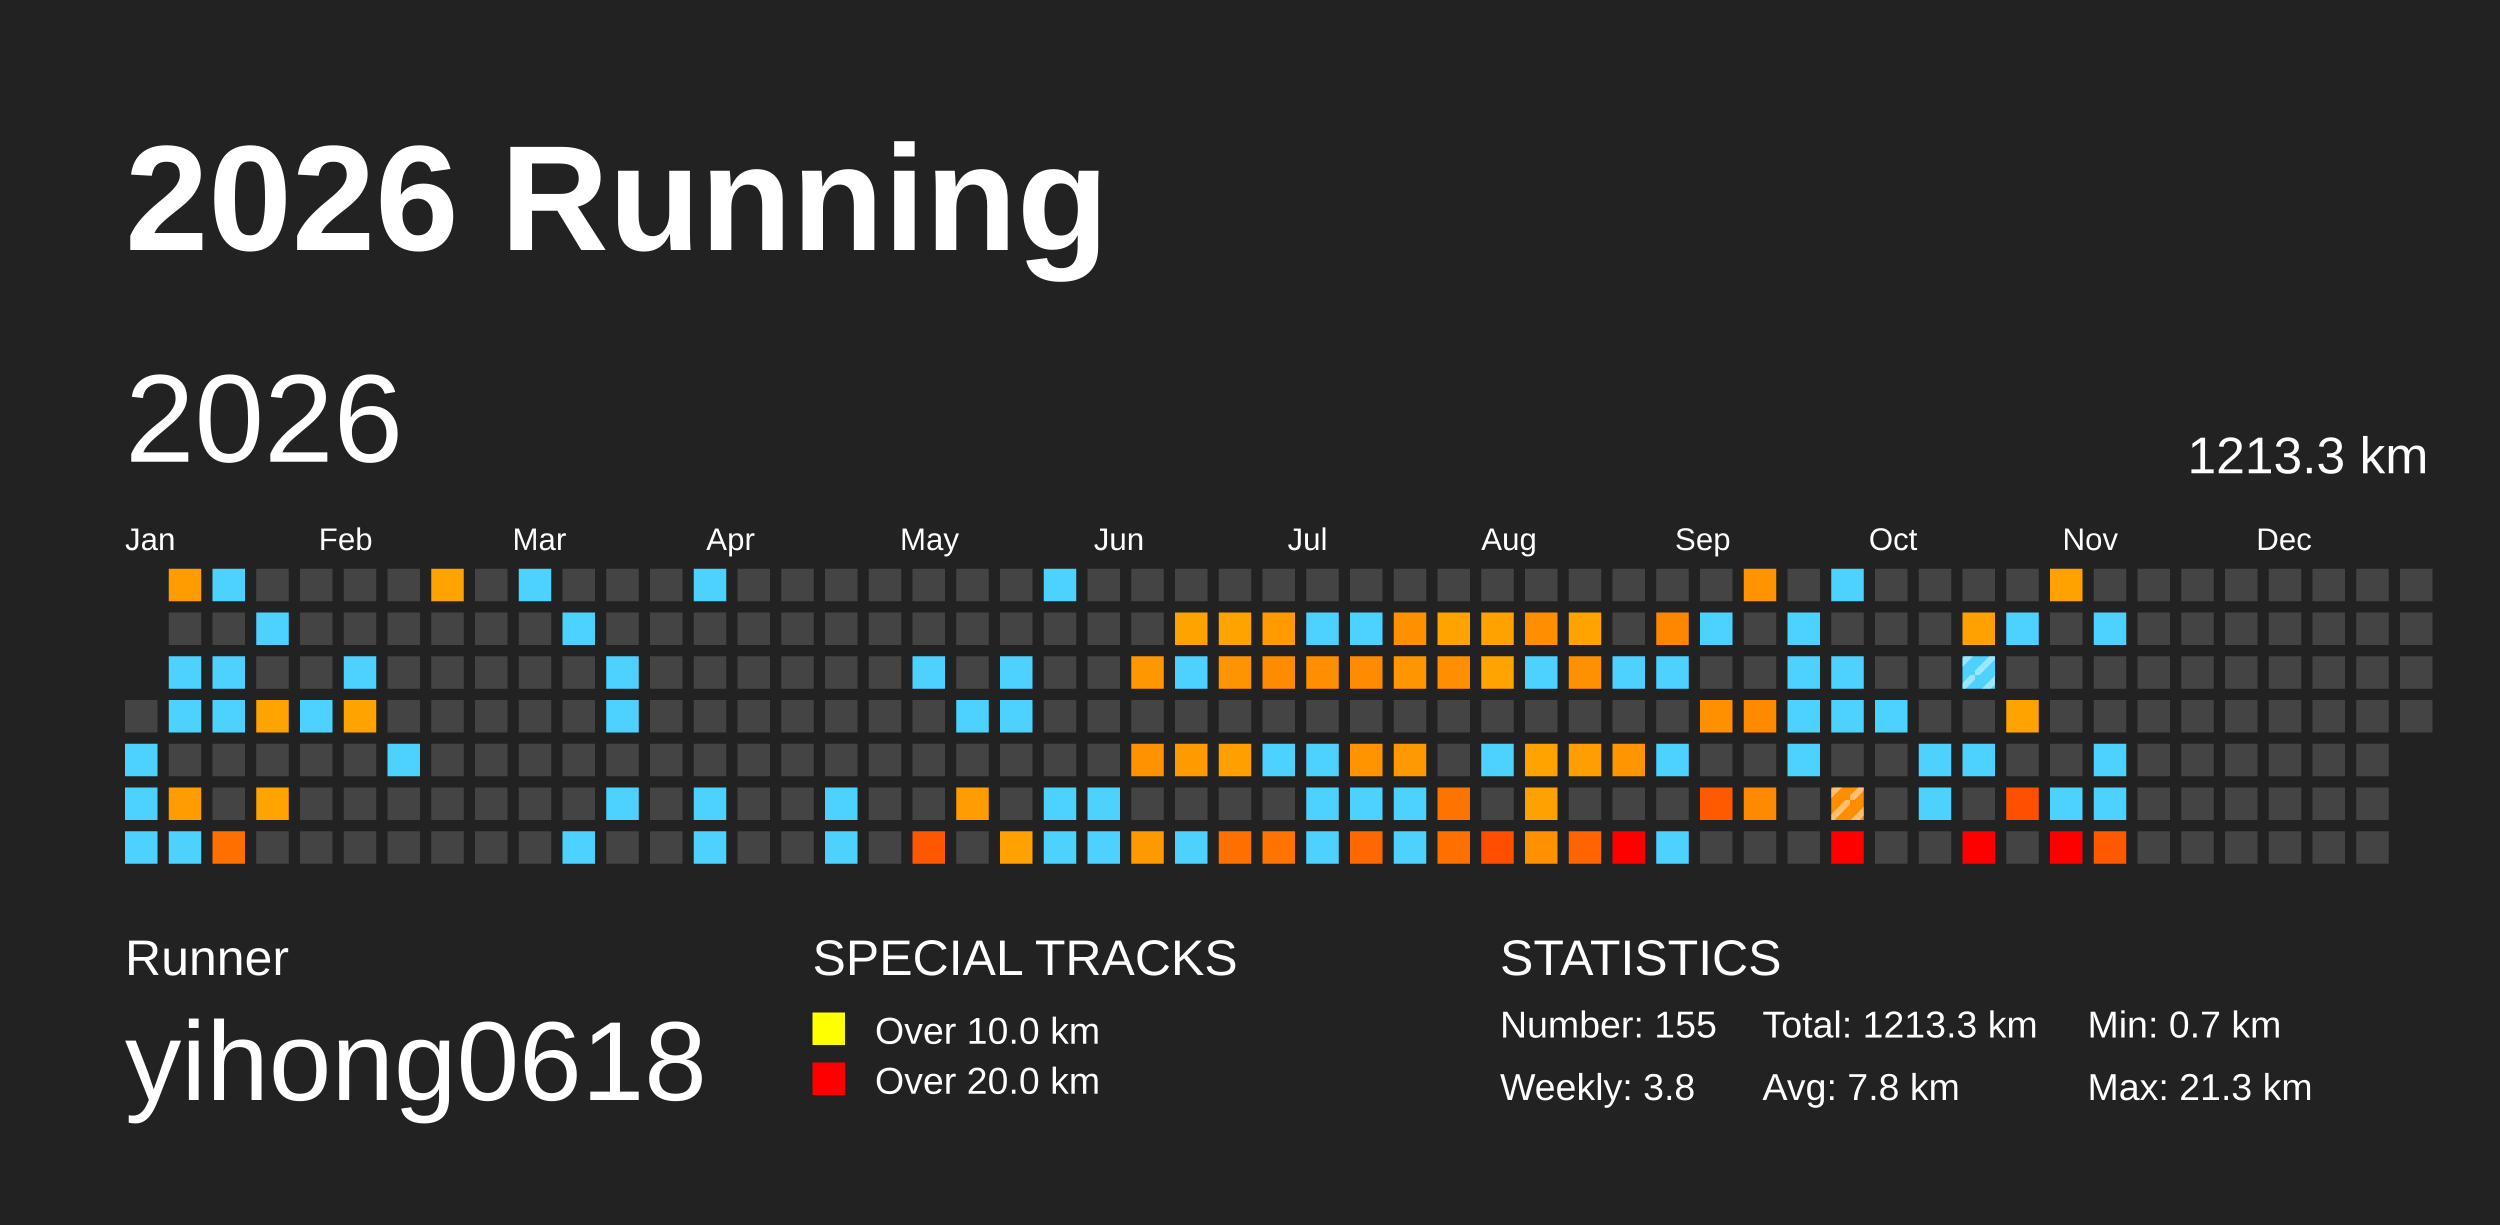
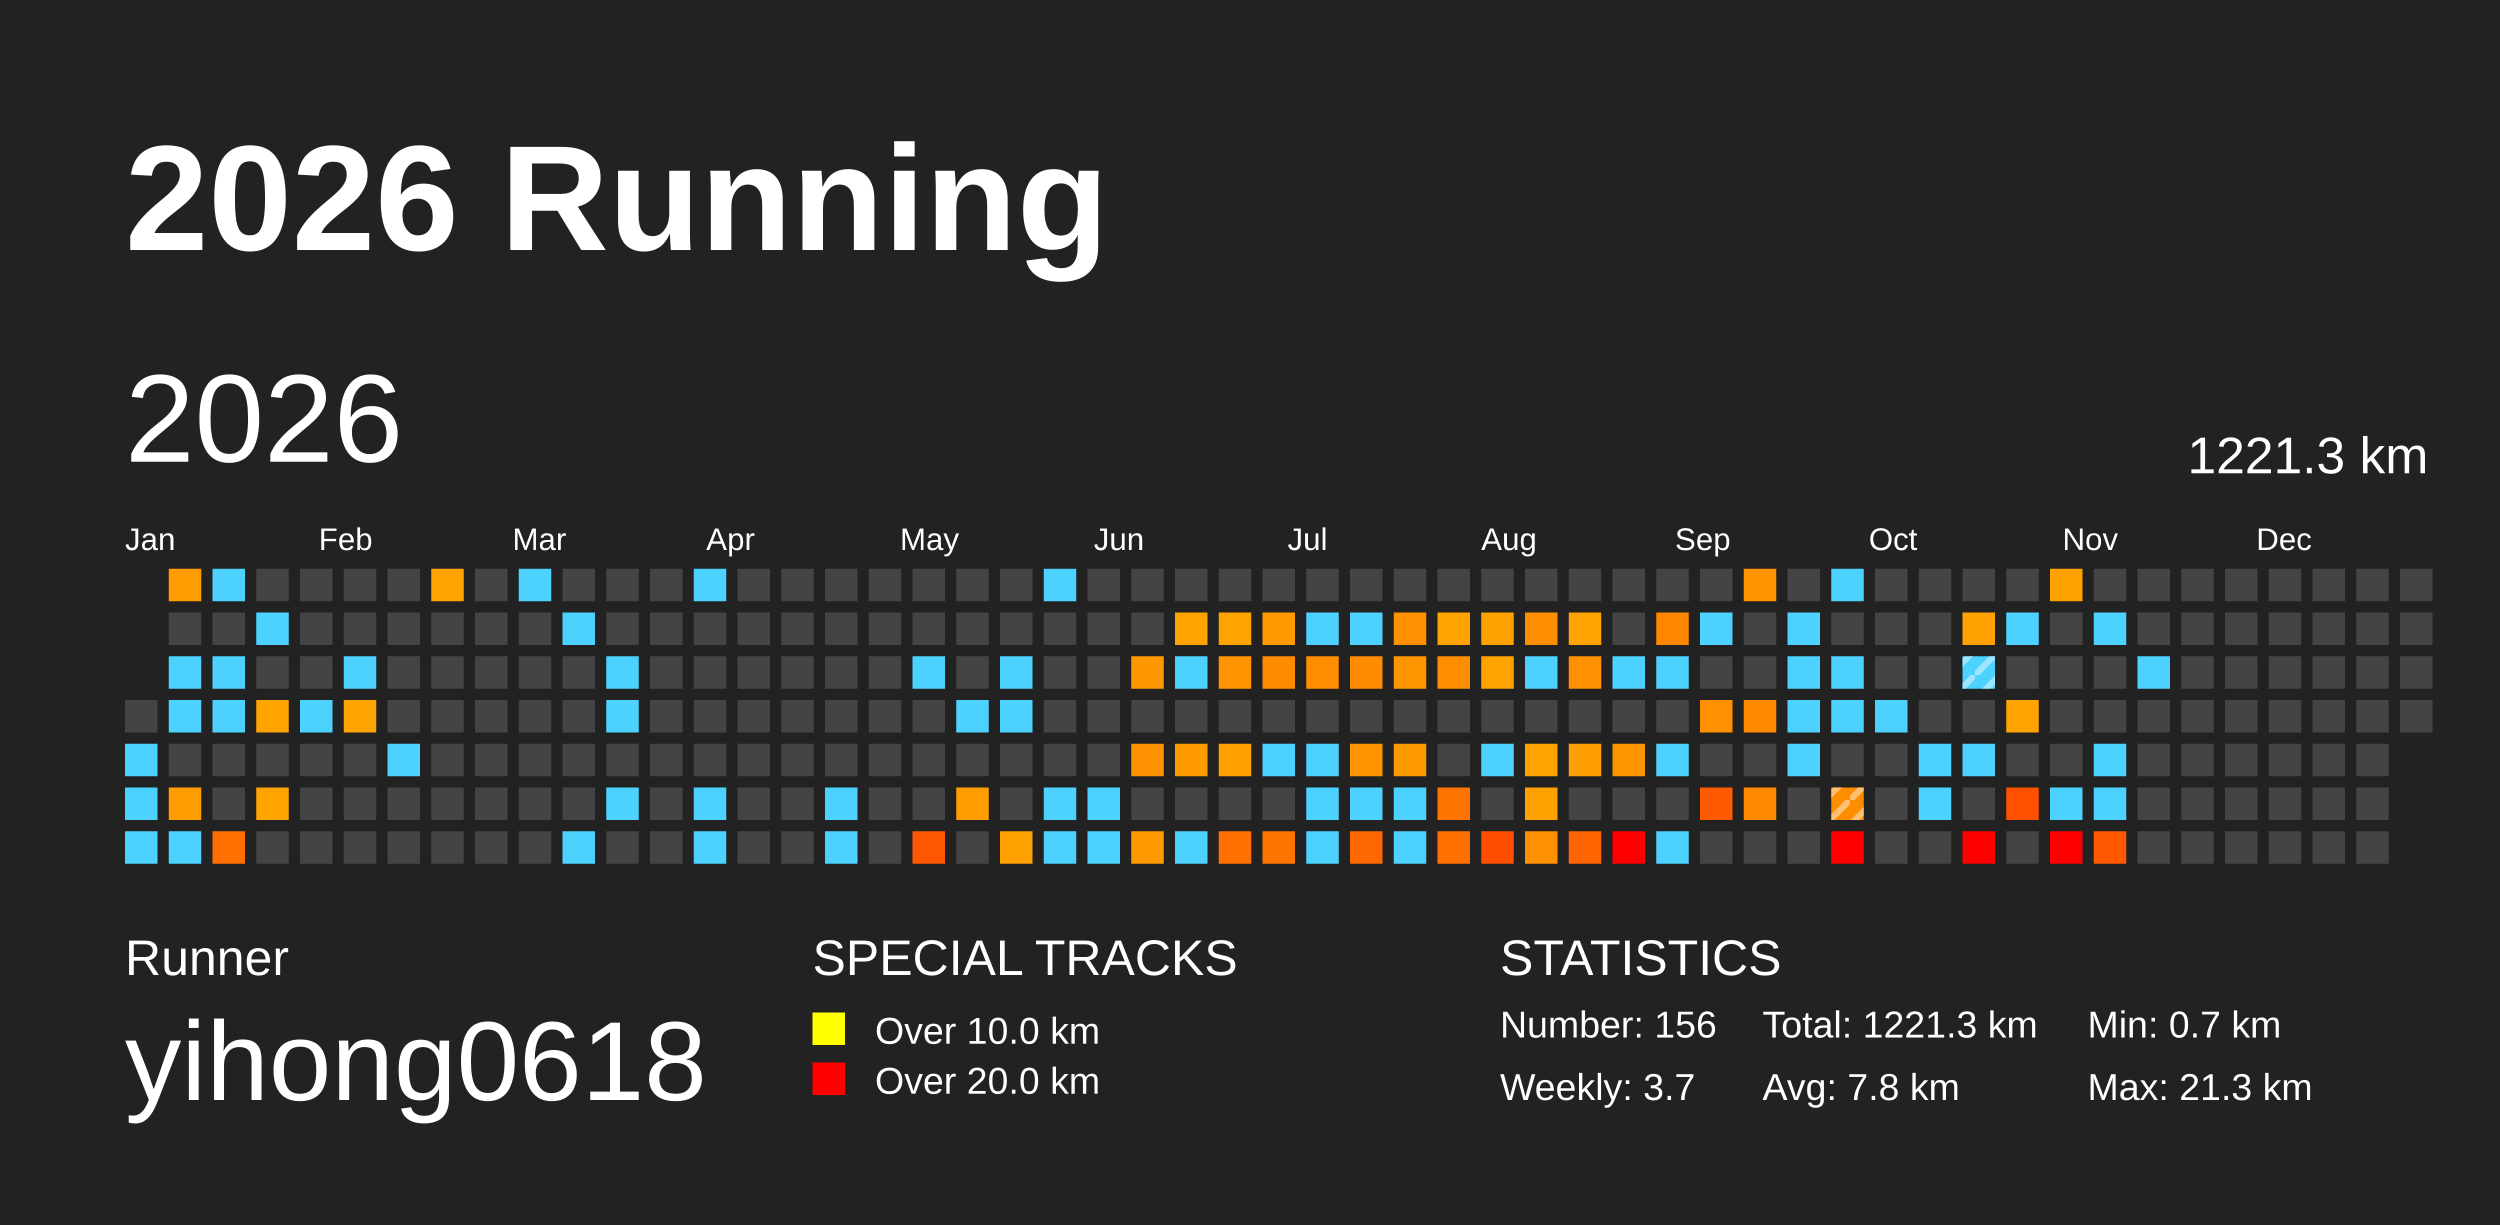
<svg xmlns="http://www.w3.org/2000/svg" baseProfile="full" height="98mm" version="1.1" viewBox="0,0,200,98" width="200mm">
  <defs>
    <pattern height="2" id="indoor-stripe" patternUnits="userSpaceOnUse" width="2">
      <line stroke="white" stroke-opacity="0.45" stroke-width="0.5" x1="0" x2="2" y1="2" y2="0" />
    </pattern>
  </defs>
  <rect fill="#222222" height="98" width="200" x="0" y="0" />
  <text fill="#FFFFFF" style="font-size:12px; font-family:Arial; font-weight:bold;" x="10" y="20">2026 Running</text>
  <text fill="#FFFFFF" style="font-size:4px; font-family:Arial" x="10" y="78">Runner</text>
  <text fill="#FFFFFF" style="font-size:9px; font-family:Arial" x="10" y="88">yihong0618</text>
  <text fill="#FFFFFF" style="font-size:4px; font-family:Arial" x="65" y="78">SPECIAL TRACKS</text>
  <rect fill="yellow" height="2.6" width="2.6" x="65" y="81" />
  <text fill="#FFFFFF" style="font-size:3px; font-family:Arial" x="70" y="83.5">Over 10.0 km</text>
  <rect fill="red" height="2.6" width="2.6" x="65" y="85" />
  <text fill="#FFFFFF" style="font-size:3px; font-family:Arial" x="70" y="87.5">Over 20.0 km</text>
  <text fill="#FFFFFF" style="font-size:4px; font-family:Arial" x="120" y="78">STATISTICS</text>
-   <text fill="#FFFFFF" style="font-size:3px; font-family:Arial" x="120" y="83">Number: 155</text>
-   <text fill="#FFFFFF" style="font-size:3px; font-family:Arial" x="120" y="88">Weekly: 3.8</text>
-   <text fill="#FFFFFF" style="font-size:3px; font-family:Arial" x="141" y="83">Total: 1213.3 km</text>
+   <text fill="#FFFFFF" style="font-size:3px; font-family:Arial" x="120" y="83">Number: 156</text>
+   <text fill="#FFFFFF" style="font-size:3px; font-family:Arial" x="120" y="88">Weekly: 3.7</text>
+   <text fill="#FFFFFF" style="font-size:3px; font-family:Arial" x="141" y="83">Total: 1221.3 km</text>
  <text fill="#FFFFFF" style="font-size:3px; font-family:Arial" x="141" y="88">Avg: 7.8 km</text>
  <text fill="#FFFFFF" style="font-size:3px; font-family:Arial" x="167" y="83">Min: 0.7 km</text>
  <text fill="#FFFFFF" style="font-size:3px; font-family:Arial" x="167" y="88">Max: 21.3 km</text>
  <text dominant-baseline="hanging" fill="#FFFFFF" style="font-size:10.0px; font-family:Arial;" x="10" y="30">2026</text>
-   <text dominant-baseline="hanging" fill="#FFFFFF" style="font-size:4.125px; font-family:Arial;" x="175" y="35">1213.3 km</text>
+   <text dominant-baseline="hanging" fill="#FFFFFF" style="font-size:4.125px; font-family:Arial;" x="175" y="35">1221.3 km</text>
  <text fill="#FFFFFF" style="font-size:2.5px; font-family:Arial" x="10.0" y="44">Jan</text>
  <text fill="#FFFFFF" style="font-size:2.5px; font-family:Arial" x="25.5" y="44">Feb</text>
  <text fill="#FFFFFF" style="font-size:2.5px; font-family:Arial" x="41.0" y="44">Mar</text>
  <text fill="#FFFFFF" style="font-size:2.5px; font-family:Arial" x="56.5" y="44">Apr</text>
  <text fill="#FFFFFF" style="font-size:2.5px; font-family:Arial" x="72.0" y="44">May</text>
  <text fill="#FFFFFF" style="font-size:2.5px; font-family:Arial" x="87.5" y="44">Jun</text>
  <text fill="#FFFFFF" style="font-size:2.5px; font-family:Arial" x="103.0" y="44">Jul</text>
  <text fill="#FFFFFF" style="font-size:2.5px; font-family:Arial" x="118.5" y="44">Aug</text>
  <text fill="#FFFFFF" style="font-size:2.5px; font-family:Arial" x="134.0" y="44">Sep</text>
  <text fill="#FFFFFF" style="font-size:2.5px; font-family:Arial" x="149.5" y="44">Oct</text>
  <text fill="#FFFFFF" style="font-size:2.5px; font-family:Arial" x="165.0" y="44">Nov</text>
  <text fill="#FFFFFF" style="font-size:2.5px; font-family:Arial" x="180.5" y="44">Dec</text>
  <rect fill="#444444" height="2.6" width="2.6" x="10.0" y="56.0" />
  <rect fill="#4dd2ff" height="2.6" width="2.6" x="10.0" y="59.5" />
  <rect fill="#4dd2ff" height="2.6" width="2.6" x="10.0" y="63.0" />
  <rect fill="#4dd2ff" height="2.6" width="2.6" x="10.0" y="66.5" />
  <rect fill="#ff9c00" height="2.6" width="2.6" x="13.5" y="45.5" />
  <rect fill="#444444" height="2.6" width="2.6" x="13.5" y="49.0" />
  <rect fill="#4dd2ff" height="2.6" width="2.6" x="13.5" y="52.5" />
  <rect fill="#4dd2ff" height="2.6" width="2.6" x="13.5" y="56.0" />
  <rect fill="#444444" height="2.6" width="2.6" x="13.5" y="59.5" />
  <rect fill="#ff9d00" height="2.6" width="2.6" x="13.5" y="63.0" />
  <rect fill="#4dd2ff" height="2.6" width="2.6" x="13.5" y="66.5" />
  <rect fill="#4dd2ff" height="2.6" width="2.6" x="17.0" y="45.5" />
  <rect fill="#444444" height="2.6" width="2.6" x="17.0" y="49.0" />
  <rect fill="#4dd2ff" height="2.6" width="2.6" x="17.0" y="52.5" />
  <rect fill="#4dd2ff" height="2.6" width="2.6" x="17.0" y="56.0" />
  <rect fill="#444444" height="2.6" width="2.6" x="17.0" y="59.5" />
  <rect fill="#444444" height="2.6" width="2.6" x="17.0" y="63.0" />
  <rect fill="#ff7000" height="2.6" width="2.6" x="17.0" y="66.5" />
  <rect fill="#444444" height="2.6" width="2.6" x="20.5" y="45.5" />
  <rect fill="#4dd2ff" height="2.6" width="2.6" x="20.5" y="49.0" />
  <rect fill="#444444" height="2.6" width="2.6" x="20.5" y="52.5" />
  <rect fill="#ffa300" height="2.6" width="2.6" x="20.5" y="56.0" />
  <rect fill="#444444" height="2.6" width="2.6" x="20.5" y="59.5" />
  <rect fill="#ffa300" height="2.6" width="2.6" x="20.5" y="63.0" />
  <rect fill="#444444" height="2.6" width="2.6" x="20.5" y="66.5" />
  <rect fill="#444444" height="2.6" width="2.6" x="24.0" y="45.5" />
  <rect fill="#444444" height="2.6" width="2.6" x="24.0" y="49.0" />
  <rect fill="#444444" height="2.6" width="2.6" x="24.0" y="52.5" />
  <rect fill="#4dd2ff" height="2.6" width="2.6" x="24.0" y="56.0" />
  <rect fill="#444444" height="2.6" width="2.6" x="24.0" y="59.5" />
  <rect fill="#444444" height="2.6" width="2.6" x="24.0" y="63.0" />
  <rect fill="#444444" height="2.6" width="2.6" x="24.0" y="66.5" />
  <rect fill="#444444" height="2.6" width="2.6" x="27.5" y="45.5" />
  <rect fill="#444444" height="2.6" width="2.6" x="27.5" y="49.0" />
  <rect fill="#4dd2ff" height="2.6" width="2.6" x="27.5" y="52.5" />
  <rect fill="#ffa300" height="2.6" width="2.6" x="27.5" y="56.0" />
  <rect fill="#444444" height="2.6" width="2.6" x="27.5" y="59.5" />
  <rect fill="#444444" height="2.6" width="2.6" x="27.5" y="63.0" />
  <rect fill="#444444" height="2.6" width="2.6" x="27.5" y="66.5" />
  <rect fill="#444444" height="2.6" width="2.6" x="31.0" y="45.5" />
  <rect fill="#444444" height="2.6" width="2.6" x="31.0" y="49.0" />
  <rect fill="#444444" height="2.6" width="2.6" x="31.0" y="52.5" />
  <rect fill="#444444" height="2.6" width="2.6" x="31.0" y="56.0" />
  <rect fill="#4dd2ff" height="2.6" width="2.6" x="31.0" y="59.5" />
  <rect fill="#444444" height="2.6" width="2.6" x="31.0" y="63.0" />
  <rect fill="#444444" height="2.6" width="2.6" x="31.0" y="66.5" />
  <rect fill="#ffa300" height="2.6" width="2.6" x="34.5" y="45.5" />
  <rect fill="#444444" height="2.6" width="2.6" x="34.5" y="49.0" />
  <rect fill="#444444" height="2.6" width="2.6" x="34.5" y="52.5" />
  <rect fill="#444444" height="2.6" width="2.6" x="34.5" y="56.0" />
  <rect fill="#444444" height="2.6" width="2.6" x="34.5" y="59.5" />
  <rect fill="#444444" height="2.6" width="2.6" x="34.5" y="63.0" />
  <rect fill="#444444" height="2.6" width="2.6" x="34.5" y="66.5" />
  <rect fill="#444444" height="2.6" width="2.6" x="38.0" y="45.5" />
  <rect fill="#444444" height="2.6" width="2.6" x="38.0" y="49.0" />
  <rect fill="#444444" height="2.6" width="2.6" x="38.0" y="52.5" />
  <rect fill="#444444" height="2.6" width="2.6" x="38.0" y="56.0" />
  <rect fill="#444444" height="2.6" width="2.6" x="38.0" y="59.5" />
  <rect fill="#444444" height="2.6" width="2.6" x="38.0" y="63.0" />
  <rect fill="#444444" height="2.6" width="2.6" x="38.0" y="66.5" />
  <rect fill="#4dd2ff" height="2.6" width="2.6" x="41.5" y="45.5" />
  <rect fill="#444444" height="2.6" width="2.6" x="41.5" y="49.0" />
  <rect fill="#444444" height="2.6" width="2.6" x="41.5" y="52.5" />
  <rect fill="#444444" height="2.6" width="2.6" x="41.5" y="56.0" />
  <rect fill="#444444" height="2.6" width="2.6" x="41.5" y="59.5" />
  <rect fill="#444444" height="2.6" width="2.6" x="41.5" y="63.0" />
  <rect fill="#444444" height="2.6" width="2.6" x="41.5" y="66.5" />
  <rect fill="#444444" height="2.6" width="2.6" x="45.0" y="45.5" />
  <rect fill="#4dd2ff" height="2.6" width="2.6" x="45.0" y="49.0" />
  <rect fill="#444444" height="2.6" width="2.6" x="45.0" y="52.5" />
  <rect fill="#444444" height="2.6" width="2.6" x="45.0" y="56.0" />
  <rect fill="#444444" height="2.6" width="2.6" x="45.0" y="59.5" />
  <rect fill="#444444" height="2.6" width="2.6" x="45.0" y="63.0" />
  <rect fill="#4dd2ff" height="2.6" width="2.6" x="45.0" y="66.5" />
  <rect fill="#444444" height="2.6" width="2.6" x="48.5" y="45.5" />
  <rect fill="#444444" height="2.6" width="2.6" x="48.5" y="49.0" />
  <rect fill="#4dd2ff" height="2.6" width="2.6" x="48.5" y="52.5" />
  <rect fill="#4dd2ff" height="2.6" width="2.6" x="48.5" y="56.0" />
  <rect fill="#444444" height="2.6" width="2.6" x="48.5" y="59.5" />
  <rect fill="#4dd2ff" height="2.6" width="2.6" x="48.5" y="63.0" />
  <rect fill="#444444" height="2.6" width="2.6" x="48.5" y="66.5" />
  <rect fill="#444444" height="2.6" width="2.6" x="52.0" y="45.5" />
  <rect fill="#444444" height="2.6" width="2.6" x="52.0" y="49.0" />
  <rect fill="#444444" height="2.6" width="2.6" x="52.0" y="52.5" />
  <rect fill="#444444" height="2.6" width="2.6" x="52.0" y="56.0" />
  <rect fill="#444444" height="2.6" width="2.6" x="52.0" y="59.5" />
  <rect fill="#444444" height="2.6" width="2.6" x="52.0" y="63.0" />
  <rect fill="#444444" height="2.6" width="2.6" x="52.0" y="66.5" />
  <rect fill="#4dd2ff" height="2.6" width="2.6" x="55.5" y="45.5" />
  <rect fill="#444444" height="2.6" width="2.6" x="55.5" y="49.0" />
  <rect fill="#444444" height="2.6" width="2.6" x="55.5" y="52.5" />
  <rect fill="#444444" height="2.6" width="2.6" x="55.5" y="56.0" />
  <rect fill="#444444" height="2.6" width="2.6" x="55.5" y="59.5" />
  <rect fill="#4dd2ff" height="2.6" width="2.6" x="55.5" y="63.0" />
  <rect fill="#4dd2ff" height="2.6" width="2.6" x="55.5" y="66.5" />
  <rect fill="#444444" height="2.6" width="2.6" x="59.0" y="45.5" />
  <rect fill="#444444" height="2.6" width="2.6" x="59.0" y="49.0" />
  <rect fill="#444444" height="2.6" width="2.6" x="59.0" y="52.5" />
  <rect fill="#444444" height="2.6" width="2.6" x="59.0" y="56.0" />
  <rect fill="#444444" height="2.6" width="2.6" x="59.0" y="59.5" />
  <rect fill="#444444" height="2.6" width="2.6" x="59.0" y="63.0" />
  <rect fill="#444444" height="2.6" width="2.6" x="59.0" y="66.5" />
  <rect fill="#444444" height="2.6" width="2.6" x="62.5" y="45.5" />
  <rect fill="#444444" height="2.6" width="2.6" x="62.5" y="49.0" />
  <rect fill="#444444" height="2.6" width="2.6" x="62.5" y="52.5" />
  <rect fill="#444444" height="2.6" width="2.6" x="62.5" y="56.0" />
  <rect fill="#444444" height="2.6" width="2.6" x="62.5" y="59.5" />
  <rect fill="#444444" height="2.6" width="2.6" x="62.5" y="63.0" />
  <rect fill="#444444" height="2.6" width="2.6" x="62.5" y="66.5" />
  <rect fill="#444444" height="2.6" width="2.6" x="66.0" y="45.5" />
  <rect fill="#444444" height="2.6" width="2.6" x="66.0" y="49.0" />
  <rect fill="#444444" height="2.6" width="2.6" x="66.0" y="52.5" />
  <rect fill="#444444" height="2.6" width="2.6" x="66.0" y="56.0" />
  <rect fill="#444444" height="2.6" width="2.6" x="66.0" y="59.5" />
  <rect fill="#4dd2ff" height="2.6" width="2.6" x="66.0" y="63.0" />
  <rect fill="#4dd2ff" height="2.6" width="2.6" x="66.0" y="66.5" />
  <rect fill="#444444" height="2.6" width="2.6" x="69.5" y="45.5" />
  <rect fill="#444444" height="2.6" width="2.6" x="69.5" y="49.0" />
  <rect fill="#444444" height="2.6" width="2.6" x="69.5" y="52.5" />
  <rect fill="#444444" height="2.6" width="2.6" x="69.5" y="56.0" />
  <rect fill="#444444" height="2.6" width="2.6" x="69.5" y="59.5" />
  <rect fill="#444444" height="2.6" width="2.6" x="69.5" y="63.0" />
  <rect fill="#444444" height="2.6" width="2.6" x="69.5" y="66.5" />
  <rect fill="#444444" height="2.6" width="2.6" x="73.0" y="45.5" />
  <rect fill="#444444" height="2.6" width="2.6" x="73.0" y="49.0" />
  <rect fill="#4dd2ff" height="2.6" width="2.6" x="73.0" y="52.5" />
  <rect fill="#444444" height="2.6" width="2.6" x="73.0" y="56.0" />
  <rect fill="#444444" height="2.6" width="2.6" x="73.0" y="59.5" />
  <rect fill="#444444" height="2.6" width="2.6" x="73.0" y="63.0" />
  <rect fill="#ff5600" height="2.6" width="2.6" x="73.0" y="66.5" />
  <rect fill="#444444" height="2.6" width="2.6" x="76.5" y="45.5" />
  <rect fill="#444444" height="2.6" width="2.6" x="76.5" y="49.0" />
  <rect fill="#444444" height="2.6" width="2.6" x="76.5" y="52.5" />
  <rect fill="#4dd2ff" height="2.6" width="2.6" x="76.5" y="56.0" />
  <rect fill="#444444" height="2.6" width="2.6" x="76.5" y="59.5" />
  <rect fill="#ff9d00" height="2.6" width="2.6" x="76.5" y="63.0" />
  <rect fill="#444444" height="2.6" width="2.6" x="76.5" y="66.5" />
  <rect fill="#444444" height="2.6" width="2.6" x="80.0" y="45.5" />
  <rect fill="#444444" height="2.6" width="2.6" x="80.0" y="49.0" />
  <rect fill="#4dd2ff" height="2.6" width="2.6" x="80.0" y="52.5" />
  <rect fill="#4dd2ff" height="2.6" width="2.6" x="80.0" y="56.0" />
  <rect fill="#444444" height="2.6" width="2.6" x="80.0" y="59.5" />
  <rect fill="#444444" height="2.6" width="2.6" x="80.0" y="63.0" />
  <rect fill="#ffa100" height="2.6" width="2.6" x="80.0" y="66.5" />
  <rect fill="#4dd2ff" height="2.6" width="2.6" x="83.5" y="45.5" />
  <rect fill="#444444" height="2.6" width="2.6" x="83.5" y="49.0" />
  <rect fill="#444444" height="2.6" width="2.6" x="83.5" y="52.5" />
  <rect fill="#444444" height="2.6" width="2.6" x="83.5" y="56.0" />
  <rect fill="#444444" height="2.6" width="2.6" x="83.5" y="59.5" />
  <rect fill="#4dd2ff" height="2.6" width="2.6" x="83.5" y="63.0" />
  <rect fill="#4dd2ff" height="2.6" width="2.6" x="83.5" y="66.5" />
  <rect fill="#444444" height="2.6" width="2.6" x="87.0" y="45.5" />
  <rect fill="#444444" height="2.6" width="2.6" x="87.0" y="49.0" />
  <rect fill="#444444" height="2.6" width="2.6" x="87.0" y="52.5" />
  <rect fill="#444444" height="2.6" width="2.6" x="87.0" y="56.0" />
  <rect fill="#444444" height="2.6" width="2.6" x="87.0" y="59.5" />
  <rect fill="#4dd2ff" height="2.6" width="2.6" x="87.0" y="63.0" />
  <rect fill="#4dd2ff" height="2.6" width="2.6" x="87.0" y="66.5" />
  <rect fill="#444444" height="2.6" width="2.6" x="90.5" y="45.5" />
  <rect fill="#444444" height="2.6" width="2.6" x="90.5" y="49.0" />
  <rect fill="#ff9800" height="2.6" width="2.6" x="90.5" y="52.5" />
  <rect fill="#444444" height="2.6" width="2.6" x="90.5" y="56.0" />
  <rect fill="#ff9200" height="2.6" width="2.6" x="90.5" y="59.5" />
  <rect fill="#444444" height="2.6" width="2.6" x="90.5" y="63.0" />
  <rect fill="#ff9900" height="2.6" width="2.6" x="90.5" y="66.5" />
  <rect fill="#444444" height="2.6" width="2.6" x="94.0" y="45.5" />
  <rect fill="#ffa300" height="2.6" width="2.6" x="94.0" y="49.0" />
  <rect fill="#4dd2ff" height="2.6" width="2.6" x="94.0" y="52.5" />
  <rect fill="#444444" height="2.6" width="2.6" x="94.0" y="56.0" />
  <rect fill="#ff9a00" height="2.6" width="2.6" x="94.0" y="59.5" />
  <rect fill="#444444" height="2.6" width="2.6" x="94.0" y="63.0" />
  <rect fill="#4dd2ff" height="2.6" width="2.6" x="94.0" y="66.5" />
  <rect fill="#444444" height="2.6" width="2.6" x="97.5" y="45.5" />
  <rect fill="#ffa300" height="2.6" width="2.6" x="97.5" y="49.0" />
  <rect fill="#ff9300" height="2.6" width="2.6" x="97.5" y="52.5" />
  <rect fill="#444444" height="2.6" width="2.6" x="97.5" y="56.0" />
  <rect fill="#ffa000" height="2.6" width="2.6" x="97.5" y="59.5" />
  <rect fill="#444444" height="2.6" width="2.6" x="97.5" y="63.0" />
  <rect fill="#ff7000" height="2.6" width="2.6" x="97.5" y="66.5" />
  <rect fill="#444444" height="2.6" width="2.6" x="101.0" y="45.5" />
  <rect fill="#ff9a00" height="2.6" width="2.6" x="101.0" y="49.0" />
  <rect fill="#ff8c00" height="2.6" width="2.6" x="101.0" y="52.5" />
  <rect fill="#444444" height="2.6" width="2.6" x="101.0" y="56.0" />
  <rect fill="#4dd2ff" height="2.6" width="2.6" x="101.0" y="59.5" />
  <rect fill="#444444" height="2.6" width="2.6" x="101.0" y="63.0" />
  <rect fill="#ff7400" height="2.6" width="2.6" x="101.0" y="66.5" />
  <rect fill="#444444" height="2.6" width="2.6" x="104.5" y="45.5" />
  <rect fill="#4dd2ff" height="2.6" width="2.6" x="104.5" y="49.0" />
  <rect fill="#ff8e00" height="2.6" width="2.6" x="104.5" y="52.5" />
  <rect fill="#444444" height="2.6" width="2.6" x="104.5" y="56.0" />
  <rect fill="#4dd2ff" height="2.6" width="2.6" x="104.5" y="59.5" />
  <rect fill="#4dd2ff" height="2.6" width="2.6" x="104.5" y="63.0" />
  <rect fill="#4dd2ff" height="2.6" width="2.6" x="104.5" y="66.5" />
  <rect fill="#444444" height="2.6" width="2.6" x="108.0" y="45.5" />
  <rect fill="#4dd2ff" height="2.6" width="2.6" x="108.0" y="49.0" />
  <rect fill="#ff8b00" height="2.6" width="2.6" x="108.0" y="52.5" />
  <rect fill="#444444" height="2.6" width="2.6" x="108.0" y="56.0" />
  <rect fill="#ff9400" height="2.6" width="2.6" x="108.0" y="59.5" />
  <rect fill="#4dd2ff" height="2.6" width="2.6" x="108.0" y="63.0" />
  <rect fill="#ff6800" height="2.6" width="2.6" x="108.0" y="66.5" />
  <rect fill="#444444" height="2.6" width="2.6" x="111.5" y="45.5" />
  <rect fill="#ff9100" height="2.6" width="2.6" x="111.5" y="49.0" />
  <rect fill="#ff9600" height="2.6" width="2.6" x="111.5" y="52.5" />
  <rect fill="#444444" height="2.6" width="2.6" x="111.5" y="56.0" />
  <rect fill="#ff9900" height="2.6" width="2.6" x="111.5" y="59.5" />
  <rect fill="#4dd2ff" height="2.6" width="2.6" x="111.5" y="63.0" />
  <rect fill="#4dd2ff" height="2.6" width="2.6" x="111.5" y="66.5" />
  <rect fill="#444444" height="2.6" width="2.6" x="115.0" y="45.5" />
  <rect fill="#ffa300" height="2.6" width="2.6" x="115.0" y="49.0" />
  <rect fill="#ff8e00" height="2.6" width="2.6" x="115.0" y="52.5" />
  <rect fill="#444444" height="2.6" width="2.6" x="115.0" y="56.0" />
  <rect fill="#444444" height="2.6" width="2.6" x="115.0" y="59.5" />
  <rect fill="#ff7300" height="2.6" width="2.6" x="115.0" y="63.0" />
  <rect fill="#ff7000" height="2.6" width="2.6" x="115.0" y="66.5" />
  <rect fill="#444444" height="2.6" width="2.6" x="118.5" y="45.5" />
  <rect fill="#ffa200" height="2.6" width="2.6" x="118.5" y="49.0" />
  <rect fill="#ffa300" height="2.6" width="2.6" x="118.5" y="52.5" />
  <rect fill="#444444" height="2.6" width="2.6" x="118.5" y="56.0" />
  <rect fill="#4dd2ff" height="2.6" width="2.6" x="118.5" y="59.5" />
  <rect fill="#444444" height="2.6" width="2.6" x="118.5" y="63.0" />
  <rect fill="#ff4e00" height="2.6" width="2.6" x="118.5" y="66.5" />
  <rect fill="#444444" height="2.6" width="2.6" x="122.0" y="45.5" />
  <rect fill="#ff8e00" height="2.6" width="2.6" x="122.0" y="49.0" />
  <rect fill="#4dd2ff" height="2.6" width="2.6" x="122.0" y="52.5" />
  <rect fill="#444444" height="2.6" width="2.6" x="122.0" y="56.0" />
  <rect fill="#ffa300" height="2.6" width="2.6" x="122.0" y="59.5" />
  <rect fill="#ffa100" height="2.6" width="2.6" x="122.0" y="63.0" />
  <rect fill="#ff9000" height="2.6" width="2.6" x="122.0" y="66.5" />
  <rect fill="#444444" height="2.6" width="2.6" x="125.5" y="45.5" />
  <rect fill="#ffa300" height="2.6" width="2.6" x="125.5" y="49.0" />
  <rect fill="#ff9000" height="2.6" width="2.6" x="125.5" y="52.5" />
  <rect fill="#444444" height="2.6" width="2.6" x="125.5" y="56.0" />
  <rect fill="#ff9e00" height="2.6" width="2.6" x="125.5" y="59.5" />
  <rect fill="#444444" height="2.6" width="2.6" x="125.5" y="63.0" />
  <rect fill="#ff6400" height="2.6" width="2.6" x="125.5" y="66.5" />
  <rect fill="#444444" height="2.6" width="2.6" x="129.0" y="45.5" />
  <rect fill="#444444" height="2.6" width="2.6" x="129.0" y="49.0" />
  <rect fill="#4dd2ff" height="2.6" width="2.6" x="129.0" y="52.5" />
  <rect fill="#444444" height="2.6" width="2.6" x="129.0" y="56.0" />
  <rect fill="#ff9500" height="2.6" width="2.6" x="129.0" y="59.5" />
  <rect fill="#444444" height="2.6" width="2.6" x="129.0" y="63.0" />
  <rect fill="red" height="2.6" width="2.6" x="129.0" y="66.5" />
  <rect fill="#444444" height="2.6" width="2.6" x="132.5" y="45.5" />
  <rect fill="#ff8700" height="2.6" width="2.6" x="132.5" y="49.0" />
  <rect fill="#4dd2ff" height="2.6" width="2.6" x="132.5" y="52.5" />
  <rect fill="#444444" height="2.6" width="2.6" x="132.5" y="56.0" />
  <rect fill="#4dd2ff" height="2.6" width="2.6" x="132.5" y="59.5" />
  <rect fill="#444444" height="2.6" width="2.6" x="132.5" y="63.0" />
  <rect fill="#4dd2ff" height="2.6" width="2.6" x="132.5" y="66.5" />
  <rect fill="#444444" height="2.6" width="2.6" x="136.0" y="45.5" />
  <rect fill="#4dd2ff" height="2.6" width="2.6" x="136.0" y="49.0" />
  <rect fill="#444444" height="2.6" width="2.6" x="136.0" y="52.5" />
  <rect fill="#ff9000" height="2.6" width="2.6" x="136.0" y="56.0" />
  <rect fill="#444444" height="2.6" width="2.6" x="136.0" y="59.5" />
  <rect fill="#ff5a00" height="2.6" width="2.6" x="136.0" y="63.0" />
  <rect fill="#444444" height="2.6" width="2.6" x="136.0" y="66.5" />
  <rect fill="#ff9300" height="2.6" width="2.6" x="139.5" y="45.5" />
  <rect fill="#444444" height="2.6" width="2.6" x="139.5" y="49.0" />
  <rect fill="#444444" height="2.6" width="2.6" x="139.5" y="52.5" />
  <rect fill="#ff8a00" height="2.6" width="2.6" x="139.5" y="56.0" />
  <rect fill="#444444" height="2.6" width="2.6" x="139.5" y="59.5" />
  <rect fill="#ff8900" height="2.6" width="2.6" x="139.5" y="63.0" />
  <rect fill="#444444" height="2.6" width="2.6" x="139.5" y="66.5" />
  <rect fill="#444444" height="2.6" width="2.6" x="143.0" y="45.5" />
  <rect fill="#4dd2ff" height="2.6" width="2.6" x="143.0" y="49.0" />
  <rect fill="#4dd2ff" height="2.6" width="2.6" x="143.0" y="52.5" />
  <rect fill="#4dd2ff" height="2.6" width="2.6" x="143.0" y="56.0" />
  <rect fill="#4dd2ff" height="2.6" width="2.6" x="143.0" y="59.5" />
  <rect fill="#444444" height="2.6" width="2.6" x="143.0" y="63.0" />
  <rect fill="#444444" height="2.6" width="2.6" x="143.0" y="66.5" />
  <rect fill="#4dd2ff" height="2.6" width="2.6" x="146.5" y="45.5" />
  <rect fill="#444444" height="2.6" width="2.6" x="146.5" y="49.0" />
  <rect fill="#4dd2ff" height="2.6" width="2.6" x="146.5" y="52.5" />
  <rect fill="#4dd2ff" height="2.6" width="2.6" x="146.5" y="56.0" />
  <rect fill="#444444" height="2.6" width="2.6" x="146.5" y="59.5" />
  <rect fill="#ff8d00" height="2.6" width="2.6" x="146.5" y="63.0" />
  <rect fill="url(#indoor-stripe)" height="2.6" style="pointer-events: none;" width="2.6" x="146.5" y="63.0" />
  <rect fill="red" height="2.6" width="2.6" x="146.5" y="66.5" />
  <rect fill="#444444" height="2.6" width="2.6" x="150.0" y="45.5" />
  <rect fill="#444444" height="2.6" width="2.6" x="150.0" y="49.0" />
  <rect fill="#444444" height="2.6" width="2.6" x="150.0" y="52.5" />
  <rect fill="#4dd2ff" height="2.6" width="2.6" x="150.0" y="56.0" />
  <rect fill="#444444" height="2.6" width="2.6" x="150.0" y="59.5" />
  <rect fill="#444444" height="2.6" width="2.6" x="150.0" y="63.0" />
  <rect fill="#444444" height="2.6" width="2.6" x="150.0" y="66.5" />
  <rect fill="#444444" height="2.6" width="2.6" x="153.5" y="45.5" />
  <rect fill="#444444" height="2.6" width="2.6" x="153.5" y="49.0" />
  <rect fill="#444444" height="2.6" width="2.6" x="153.5" y="52.5" />
  <rect fill="#444444" height="2.6" width="2.6" x="153.5" y="56.0" />
  <rect fill="#4dd2ff" height="2.6" width="2.6" x="153.5" y="59.5" />
  <rect fill="#4dd2ff" height="2.6" width="2.6" x="153.5" y="63.0" />
  <rect fill="#444444" height="2.6" width="2.6" x="153.5" y="66.5" />
  <rect fill="#444444" height="2.6" width="2.6" x="157.0" y="45.5" />
  <rect fill="#ffa100" height="2.6" width="2.6" x="157.0" y="49.0" />
  <rect fill="#4dd2ff" height="2.6" width="2.6" x="157.0" y="52.5" />
  <rect fill="url(#indoor-stripe)" height="2.6" style="pointer-events: none;" width="2.6" x="157.0" y="52.5" />
  <rect fill="#444444" height="2.6" width="2.6" x="157.0" y="56.0" />
  <rect fill="#4dd2ff" height="2.6" width="2.6" x="157.0" y="59.5" />
  <rect fill="#444444" height="2.6" width="2.6" x="157.0" y="63.0" />
  <rect fill="red" height="2.6" width="2.6" x="157.0" y="66.5" />
  <rect fill="#444444" height="2.6" width="2.6" x="160.5" y="45.5" />
  <rect fill="#4dd2ff" height="2.6" width="2.6" x="160.5" y="49.0" />
  <rect fill="#444444" height="2.6" width="2.6" x="160.5" y="52.5" />
  <rect fill="#ffa300" height="2.6" width="2.6" x="160.5" y="56.0" />
  <rect fill="#444444" height="2.6" width="2.6" x="160.5" y="59.5" />
  <rect fill="#ff5000" height="2.6" width="2.6" x="160.5" y="63.0" />
  <rect fill="#444444" height="2.6" width="2.6" x="160.5" y="66.5" />
  <rect fill="#ffa200" height="2.6" width="2.6" x="164.0" y="45.5" />
  <rect fill="#444444" height="2.6" width="2.6" x="164.0" y="49.0" />
  <rect fill="#444444" height="2.6" width="2.6" x="164.0" y="52.5" />
  <rect fill="#444444" height="2.6" width="2.6" x="164.0" y="56.0" />
  <rect fill="#444444" height="2.6" width="2.6" x="164.0" y="59.5" />
  <rect fill="#4dd2ff" height="2.6" width="2.6" x="164.0" y="63.0" />
  <rect fill="red" height="2.6" width="2.6" x="164.0" y="66.5" />
  <rect fill="#444444" height="2.6" width="2.6" x="167.5" y="45.5" />
  <rect fill="#4dd2ff" height="2.6" width="2.6" x="167.5" y="49.0" />
  <rect fill="#444444" height="2.6" width="2.6" x="167.5" y="52.5" />
  <rect fill="#444444" height="2.6" width="2.6" x="167.5" y="56.0" />
  <rect fill="#4dd2ff" height="2.6" width="2.6" x="167.5" y="59.5" />
  <rect fill="#4dd2ff" height="2.6" width="2.6" x="167.5" y="63.0" />
  <rect fill="#ff5800" height="2.6" width="2.6" x="167.5" y="66.5" />
  <rect fill="#444444" height="2.6" width="2.6" x="171.0" y="45.5" />
  <rect fill="#444444" height="2.6" width="2.6" x="171.0" y="49.0" />
-   <rect fill="#444444" height="2.6" width="2.6" x="171.0" y="52.5" />
+   <rect fill="#4dd2ff" height="2.6" width="2.6" x="171.0" y="52.5" />
  <rect fill="#444444" height="2.6" width="2.6" x="171.0" y="56.0" />
  <rect fill="#444444" height="2.6" width="2.6" x="171.0" y="59.5" />
  <rect fill="#444444" height="2.6" width="2.6" x="171.0" y="63.0" />
  <rect fill="#444444" height="2.6" width="2.6" x="171.0" y="66.5" />
  <rect fill="#444444" height="2.6" width="2.6" x="174.5" y="45.5" />
  <rect fill="#444444" height="2.6" width="2.6" x="174.5" y="49.0" />
  <rect fill="#444444" height="2.6" width="2.6" x="174.5" y="52.5" />
  <rect fill="#444444" height="2.6" width="2.6" x="174.5" y="56.0" />
  <rect fill="#444444" height="2.6" width="2.6" x="174.5" y="59.5" />
  <rect fill="#444444" height="2.6" width="2.6" x="174.5" y="63.0" />
  <rect fill="#444444" height="2.6" width="2.6" x="174.5" y="66.5" />
  <rect fill="#444444" height="2.6" width="2.6" x="178.0" y="45.5" />
  <rect fill="#444444" height="2.6" width="2.6" x="178.0" y="49.0" />
  <rect fill="#444444" height="2.6" width="2.6" x="178.0" y="52.5" />
  <rect fill="#444444" height="2.6" width="2.6" x="178.0" y="56.0" />
  <rect fill="#444444" height="2.6" width="2.6" x="178.0" y="59.5" />
  <rect fill="#444444" height="2.6" width="2.6" x="178.0" y="63.0" />
  <rect fill="#444444" height="2.6" width="2.6" x="178.0" y="66.5" />
  <rect fill="#444444" height="2.6" width="2.6" x="181.5" y="45.5" />
  <rect fill="#444444" height="2.6" width="2.6" x="181.5" y="49.0" />
  <rect fill="#444444" height="2.6" width="2.6" x="181.5" y="52.5" />
  <rect fill="#444444" height="2.6" width="2.6" x="181.5" y="56.0" />
  <rect fill="#444444" height="2.6" width="2.6" x="181.5" y="59.5" />
  <rect fill="#444444" height="2.6" width="2.6" x="181.5" y="63.0" />
  <rect fill="#444444" height="2.6" width="2.6" x="181.5" y="66.5" />
  <rect fill="#444444" height="2.6" width="2.6" x="185.0" y="45.5" />
  <rect fill="#444444" height="2.6" width="2.6" x="185.0" y="49.0" />
  <rect fill="#444444" height="2.6" width="2.6" x="185.0" y="52.5" />
  <rect fill="#444444" height="2.6" width="2.6" x="185.0" y="56.0" />
  <rect fill="#444444" height="2.6" width="2.6" x="185.0" y="59.5" />
  <rect fill="#444444" height="2.6" width="2.6" x="185.0" y="63.0" />
  <rect fill="#444444" height="2.6" width="2.6" x="185.0" y="66.5" />
  <rect fill="#444444" height="2.6" width="2.6" x="188.5" y="45.5" />
  <rect fill="#444444" height="2.6" width="2.6" x="188.5" y="49.0" />
  <rect fill="#444444" height="2.6" width="2.6" x="188.5" y="52.5" />
  <rect fill="#444444" height="2.6" width="2.6" x="188.5" y="56.0" />
  <rect fill="#444444" height="2.6" width="2.6" x="188.5" y="59.5" />
  <rect fill="#444444" height="2.6" width="2.6" x="188.5" y="63.0" />
  <rect fill="#444444" height="2.6" width="2.6" x="188.5" y="66.5" />
  <rect fill="#444444" height="2.6" width="2.6" x="192.0" y="45.5" />
  <rect fill="#444444" height="2.6" width="2.6" x="192.0" y="49.0" />
  <rect fill="#444444" height="2.6" width="2.6" x="192.0" y="52.5" />
  <rect fill="#444444" height="2.6" width="2.6" x="192.0" y="56.0" />
</svg>
